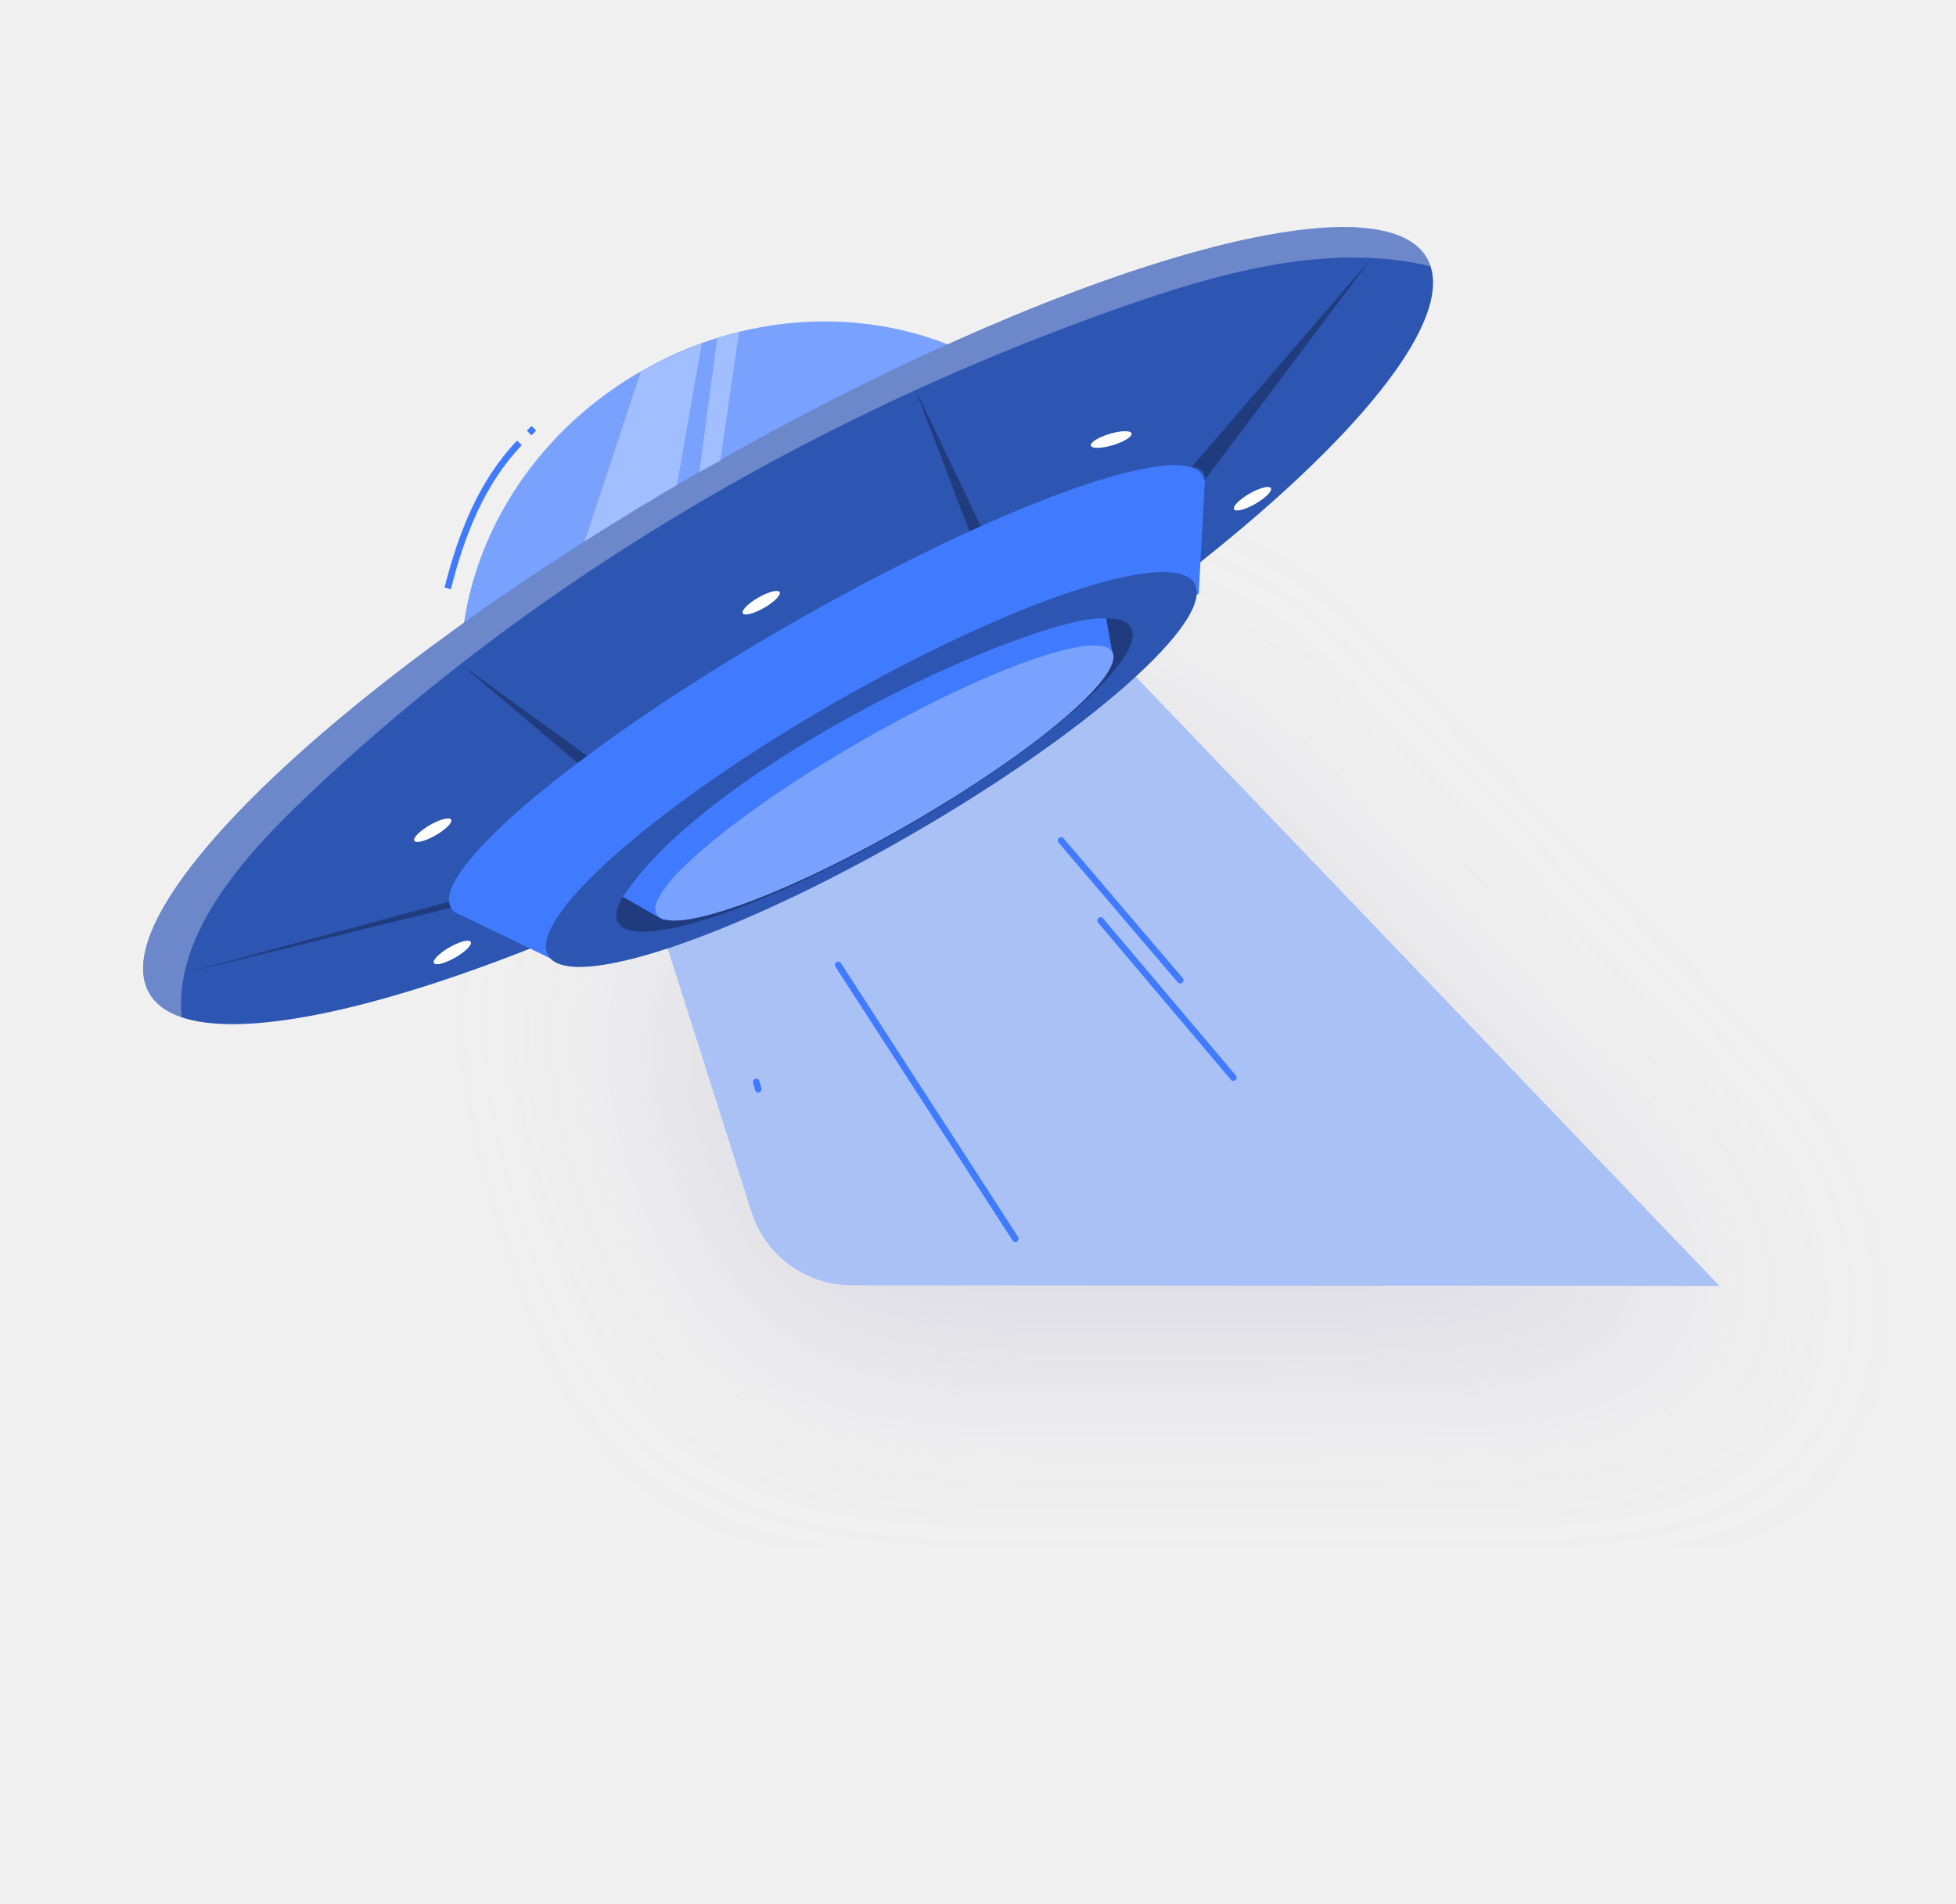
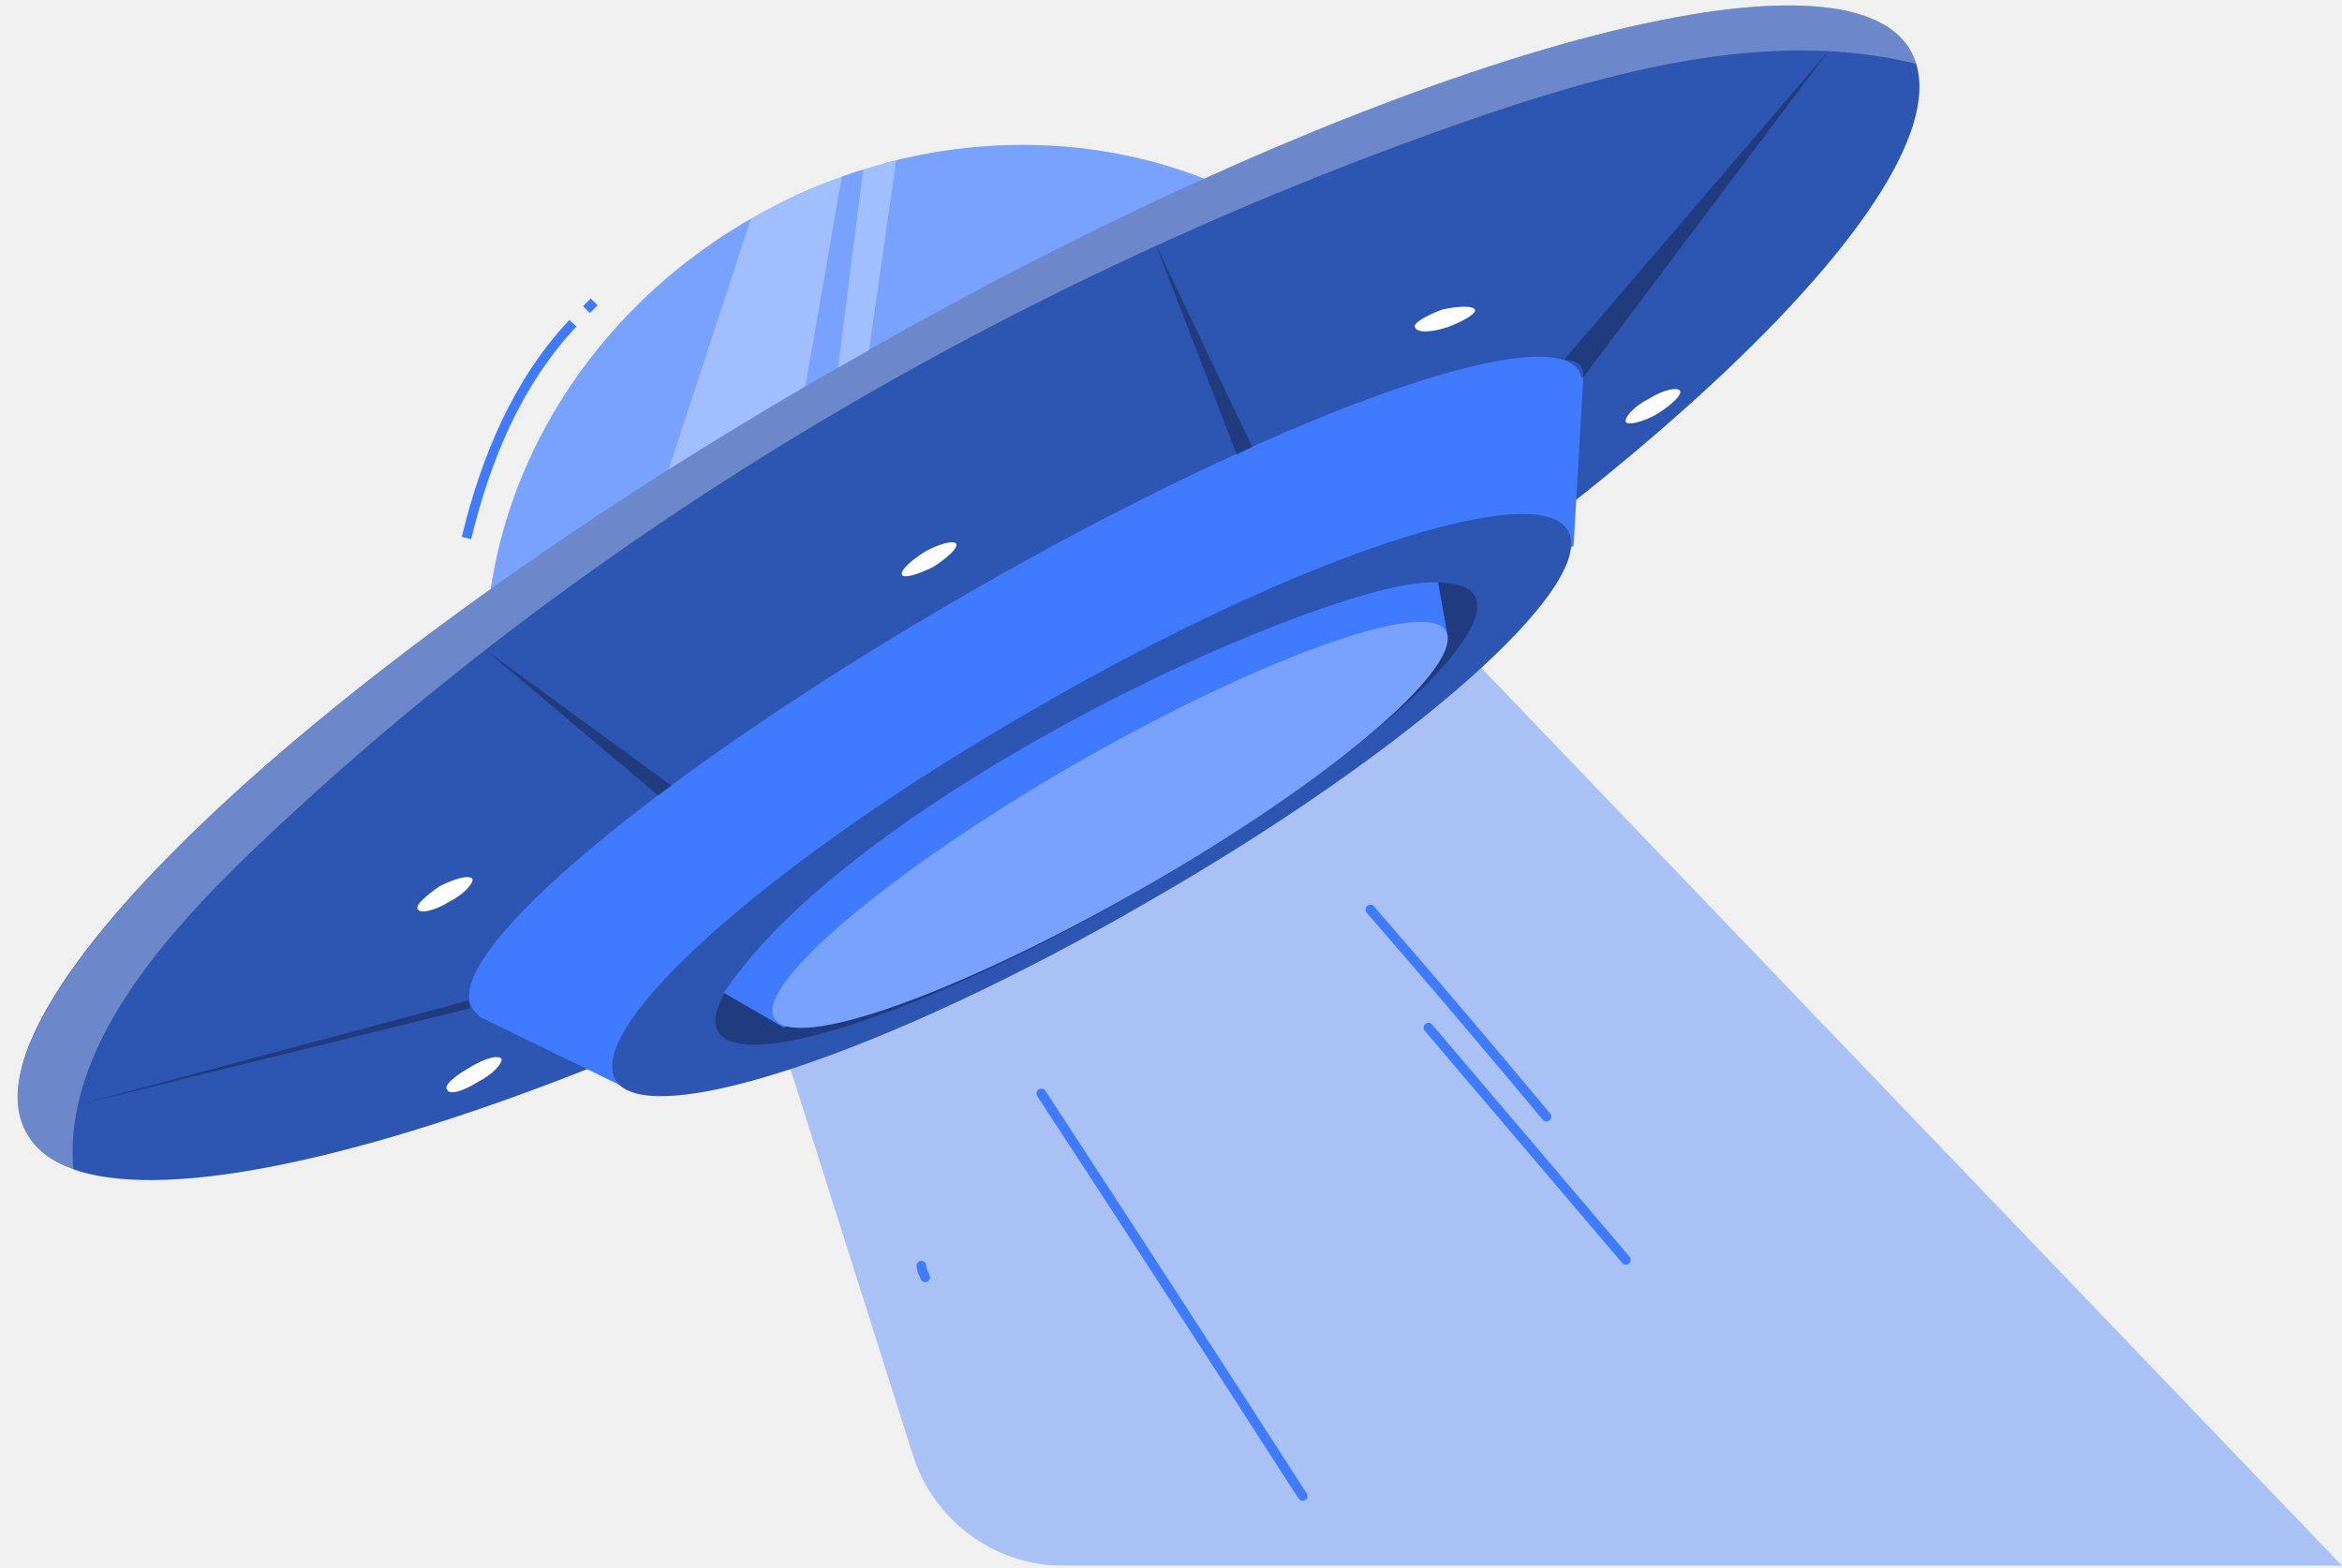
- <svg xmlns="http://www.w3.org/2000/svg" width="149" height="145" viewBox="0 0 149 145" fill="none">
-   <g opacity="0.4" filter="url(#filter0_d_766_27433)">
-     <path d="M50.013 69.593L57.24 92.312C58.297 95.634 61.388 97.893 64.88 97.896L131 97.943L84.701 49.633" fill="#407BFF" />
+ <svg xmlns="http://www.w3.org/2000/svg" version="1.2" viewBox="0 0 121 81" width="121" height="81">
+   <style>.a{fill:#407bff}.b{fill:none;stroke:#407bff;stroke-linecap:round;stroke-linejoin:round;stroke-width:.5}.c{opacity:.3;fill:#fff}.d{opacity:.3}.e{fill:#fff}.f{fill:none;stroke:#407bff;stroke-miterlimit:10;stroke-width:.5}</style>
+   <g style="opacity:.4">
+     <path class="a" d="m40 52.6l7.2 22.7c1.1 3.3 4.2 5.6 7.7 5.6h66.1l-46.3-48.3" />
  </g>
-   <path d="M63.848 73.488C68.347 80.439 72.845 87.39 77.344 94.341" stroke="#407BFF" stroke-width="0.5" stroke-miterlimit="10" stroke-linecap="round" stroke-linejoin="round" />
-   <path d="M57.763 82.952C57.626 82.473 57.744 82.885 57.606 82.405" stroke="#407BFF" stroke-width="0.5" stroke-miterlimit="10" stroke-linecap="round" stroke-linejoin="round" />
-   <path d="M83.836 70.105C87.208 74.093 90.581 78.082 93.953 82.071" stroke="#407BFF" stroke-width="0.5" stroke-miterlimit="10" stroke-linecap="round" stroke-linejoin="round" />
-   <path d="M89.905 74.651C86.878 71.104 83.852 67.556 80.825 64.008" stroke="#407BFF" stroke-width="0.5" stroke-miterlimit="10" stroke-linecap="round" stroke-linejoin="round" />
-   <path d="M48.819 28.286C36.298 35.491 31.465 50.514 38.025 61.839L83.368 35.745C76.808 24.419 61.34 21.08 48.819 28.286Z" fill="#407BFF" />
-   <path opacity="0.3" d="M48.819 28.286C36.298 35.491 31.465 50.514 38.025 61.839L83.368 35.745C76.808 24.419 61.34 21.08 48.819 28.286Z" fill="white" />
-   <path opacity="0.3" d="M48.822 28.292L44.365 41.749L51.56 36.964L53.459 26.143C53.459 26.143 50.237 27.422 48.822 28.292Z" fill="white" />
-   <path d="M66.798 59.33C93.671 43.864 112.425 26.096 108.688 19.643C104.95 13.19 80.136 20.496 53.264 35.962C26.392 51.428 7.637 69.196 11.375 75.65C15.112 82.103 39.926 74.796 66.798 59.33Z" fill="#407BFF" />
-   <path opacity="0.3" d="M66.798 59.33C93.671 43.864 112.425 26.096 108.688 19.643C104.95 13.19 80.136 20.496 53.264 35.962C26.392 51.428 7.637 69.196 11.375 75.65C15.112 82.103 39.926 74.796 66.798 59.33Z" fill="black" />
-   <path d="M65.881 57.684C81.686 48.587 93.195 38.96 91.586 36.183C89.977 33.405 75.861 38.527 60.055 47.624C44.25 56.721 32.742 66.347 34.35 69.125C35.959 71.903 50.076 66.78 65.881 57.684Z" fill="#407BFF" />
-   <path d="M34.676 69.477L42.537 73.285L91.313 45.212L91.786 36.528L60.861 50.243L34.676 69.477Z" fill="#407BFF" />
-   <path d="M69.287 63.631C82.881 55.807 92.597 47.213 90.988 44.435C89.38 41.657 77.055 45.748 63.462 53.572C49.868 61.396 40.152 69.99 41.761 72.768C43.369 75.546 55.693 71.455 69.287 63.631Z" fill="#407BFF" />
-   <path opacity="0.3" d="M69.287 63.631C82.881 55.807 92.597 47.213 90.988 44.435C89.38 41.657 77.055 45.748 63.462 53.572C49.868 61.396 40.152 69.99 41.761 72.768C43.369 75.546 55.693 71.455 69.287 63.631Z" fill="black" />
-   <path opacity="0.3" d="M68.933 63.018C79.72 56.809 87.43 49.99 86.153 47.785C84.877 45.581 75.097 48.828 64.31 55.036C53.523 61.245 45.813 68.064 47.09 70.269C48.366 72.473 58.146 69.226 68.933 63.018Z" fill="black" />
-   <path d="M47.437 68.292L50.525 70.065L84.762 49.851L84.262 47.096C79.066 46.697 54.322 57.938 47.437 68.292Z" fill="#407BFF" />
-   <path d="M69.2 62.79C78.783 57.274 85.733 51.389 84.723 49.644C83.713 47.9 75.125 50.957 65.541 56.473C55.958 61.989 49.008 67.874 50.019 69.619C51.029 71.363 59.617 68.306 69.2 62.79Z" fill="#407BFF" />
-   <path opacity="0.3" d="M69.2 62.79C78.783 57.274 85.733 51.389 84.723 49.644C83.713 47.9 75.125 50.957 65.541 56.473C55.958 61.989 49.008 67.874 50.019 69.619C51.029 71.363 59.617 68.306 69.2 62.79Z" fill="white" />
-   <g opacity="0.3">
-     <path d="M53.268 35.965C26.394 51.432 7.639 69.204 11.377 75.658C11.858 76.49 12.692 77.091 13.832 77.478C13.248 71.255 18.392 65.41 23.114 60.894C40.976 43.81 63.41 30.907 86.826 22.91C93.949 20.477 101.79 18.54 108.98 20.282C108.907 20.059 108.812 19.846 108.695 19.645C104.957 13.19 80.141 20.497 53.268 35.965Z" fill="white" />
+   <path class="b" d="m53.8 56.5q6.8 10.4 13.5 20.8" />
+   <path class="b" d="m47.8 66c-0.2-0.5-0.1-0.1-0.2-0.6" />
+   <path class="b" d="m73.8 53.1q5.1 6 10.2 12" />
+   <path class="b" d="m79.9 57.7q-4.5-5.4-9.1-10.7" />
+   <path class="a" d="m38.8 11.3c-12.5 7.2-17.3 22.2-10.8 33.5l45.4-26.1c-6.6-11.3-22.1-14.6-34.6-7.4z" />
+   <path class="c" d="m38.8 11.3c-12.5 7.2-17.3 22.2-10.8 33.5l45.4-26.1c-6.6-11.3-22.1-14.6-34.6-7.4z" />
+   <path class="c" d="m38.8 11.3l-4.4 13.4 7.2-4.7 1.9-10.9c0 0-3.3 1.3-4.7 2.2z" />
+   <path class="a" d="m56.8 42.3c26.9-15.4 45.6-33.2 41.9-39.7-3.7-6.4-28.6 0.9-55.4 16.4-26.9 15.4-45.7 33.2-41.9 39.6 3.7 6.5 28.5-0.8 55.4-16.3z" />
+   <path class="d" d="m56.8 42.3c26.9-15.4 45.6-33.2 41.9-39.7-3.7-6.4-28.6 0.9-55.4 16.4-26.9 15.4-45.7 33.2-41.9 39.6 3.7 6.5 28.5-0.8 55.4-16.3z" />
+   <path class="a" d="m55.9 40.7c15.8-9.1 27.3-18.7 25.7-21.5-1.6-2.8-15.7 2.3-31.5 11.4-15.8 9.1-27.4 18.7-25.7 21.5 1.6 2.8 15.7-2.3 31.5-11.4z" />
+   <path class="a" d="m24.7 52.5l7.8 3.8 48.8-28.1 0.5-8.7-30.9 13.7z" />
+   <path class="a" d="m59.3 46.6c13.6-7.8 23.3-16.4 21.7-19.2-1.6-2.7-13.9 1.3-27.5 9.2-13.6 7.8-23.3 16.4-21.7 19.2 1.6 2.7 13.9-1.3 27.5-9.2z" />
+   <path class="d" d="m59.3 46.6c13.6-7.8 23.3-16.4 21.7-19.2-1.6-2.7-13.9 1.3-27.5 9.2-13.6 7.8-23.3 16.4-21.7 19.2 1.6 2.7 13.9-1.3 27.5-9.2z" />
+   <path class="d" d="m58.9 46c10.8-6.2 18.5-13 17.3-15.2-1.3-2.2-11.1 1-21.9 7.2-10.8 6.2-18.5 13.1-17.2 15.3 1.3 2.2 11-1.1 21.8-7.3z" />
+   <path class="a" d="m37.4 51.3l3.1 1.8 34.3-20.2-0.5-2.8c-5.2-0.4-30 10.8-36.9 21.2z" />
+   <path class="a" d="m59.2 45.8c9.6-5.5 16.5-11.4 15.5-13.2-1-1.7-9.6 1.4-19.2 6.9-9.5 5.5-16.5 11.4-15.5 13.1 1 1.8 9.6-1.3 19.2-6.8z" />
+   <path class="c" d="m59.2 45.8c9.6-5.5 16.5-11.4 15.5-13.2-1-1.7-9.6 1.4-19.2 6.9-9.5 5.5-16.5 11.4-15.5 13.1 1 1.8 9.6-1.3 19.2-6.8z" />
+   <g style="opacity:.3">
+     <path class="e" d="m43.3 19c-26.9 15.4-45.7 33.2-41.9 39.7q0.7 1.2 2.4 1.8c-0.6-6.2 4.6-12.1 9.3-16.6 17.9-17.1 40.3-30 63.7-38 7.1-2.4 15-4.4 22.2-2.6q-0.1-0.4-0.3-0.7c-3.7-6.4-28.6 0.9-55.4 16.4z" />
  </g>
-   <path opacity="0.3" d="M34.347 69.135L14.038 74.118L34.205 68.678L34.347 69.135Z" fill="black" />
-   <path opacity="0.3" d="M35.093 50.577L44.008 58.116L44.731 57.571L35.093 50.577Z" fill="black" />
-   <path opacity="0.3" d="M73.853 40.475L69.707 29.607L74.713 40.062L73.853 40.475Z" fill="black" />
-   <path opacity="0.3" d="M91.795 36.524L104.499 19.638L90.756 35.581C90.756 35.581 91.853 35.466 91.795 36.524Z" fill="black" />
-   <path opacity="0.3" d="M53.276 35.973L54.639 25.746L56.291 25.286L54.868 35.107L53.276 35.973Z" fill="white" />
-   <path d="M33.191 63.614C33.965 63.168 34.492 62.634 34.368 62.419C34.244 62.205 33.516 62.393 32.742 62.839C31.967 63.284 31.44 63.819 31.564 64.033C31.688 64.247 32.416 64.059 33.191 63.614Z" fill="white" />
-   <path d="M59.387 45.095C59.511 45.309 58.984 45.844 58.21 46.289C57.436 46.735 56.708 46.922 56.584 46.708C56.46 46.494 56.987 45.96 57.761 45.514C58.535 45.069 59.263 44.881 59.387 45.095Z" fill="white" />
-   <path d="M96.81 37.175C96.934 37.389 96.407 37.923 95.633 38.369C94.858 38.814 94.13 39.002 94.007 38.788C93.883 38.574 94.41 38.039 95.184 37.594C95.958 37.148 96.686 36.961 96.81 37.175Z" fill="white" />
-   <path d="M86.198 33.007C86.27 33.243 85.635 33.644 84.779 33.902C83.923 34.16 83.171 34.178 83.1 33.941C83.028 33.705 83.663 33.304 84.519 33.046C85.374 32.788 86.126 32.77 86.198 33.007Z" fill="white" />
-   <path d="M35.859 71.732C35.983 71.946 35.456 72.481 34.681 72.926C33.907 73.372 33.179 73.559 33.055 73.346C32.931 73.132 33.459 72.597 34.233 72.152C35.007 71.706 35.735 71.518 35.859 71.732Z" fill="white" />
-   <path d="M34.104 44.81C35.147 40.69 36.682 36.751 39.568 33.729" stroke="#407BFF" stroke-width="0.5" stroke-miterlimit="10" />
-   <path d="M40.306 32.973C40.427 32.855 40.548 32.737 40.669 32.619" stroke="#407BFF" stroke-width="0.5" stroke-miterlimit="10" />
-   <defs>
-     <filter id="filter0_d_766_27433" x="34.013" y="37.633" width="112.987" height="80.31" filterUnits="userSpaceOnUse" color-interpolation-filters="sRGB">
-       <feFlood flood-opacity="0" result="BackgroundImageFix" />
-       <feColorMatrix in="SourceAlpha" type="matrix" values="0 0 0 0 0 0 0 0 0 0 0 0 0 0 0 0 0 0 127 0" result="hardAlpha" />
-       <feOffset dy="4" />
-       <feGaussianBlur stdDeviation="8" />
-       <feComposite in2="hardAlpha" operator="out" />
-       <feColorMatrix type="matrix" values="0 0 0 0 0.72 0 0 0 0 0.702 0 0 0 0 0.798 0 0 0 1 0" />
-       <feBlend mode="normal" in2="BackgroundImageFix" result="effect1_dropShadow_766_27433" />
-       <feBlend mode="normal" in="SourceGraphic" in2="effect1_dropShadow_766_27433" result="shape" />
-     </filter>
-   </defs>
+   <path class="d" d="m24.3 52.1l-20.3 5 20.2-5.4z" />
+   <path class="d" d="m25.1 33.6l8.9 7.5 0.7-0.5z" />
+   <path class="d" d="m63.9 23.5l-4.2-10.9 5 10.5z" />
+   <path class="d" d="m81.8 19.5l12.7-16.9-13.7 16c0 0 1.1-0.1 1 0.9z" />
+   <path class="c" d="m43.3 19l1.3-10.3 1.7-0.4-1.4 9.8z" />
+   <path class="e" d="m23.2 46.6c0.8-0.4 1.3-1 1.2-1.2-0.2-0.2-0.9 0-1.7 0.4-0.7 0.5-1.3 1-1.1 1.2 0.1 0.2 0.8 0.1 1.6-0.4z" />
+   <path class="e" d="m49.4 28.1c0.1 0.2-0.4 0.7-1.2 1.2-0.8 0.4-1.5 0.6-1.6 0.4-0.1-0.2 0.4-0.7 1.2-1.2 0.7-0.4 1.5-0.6 1.6-0.4z" />
+   <path class="e" d="m86.8 20.2c0.1 0.2-0.4 0.7-1.2 1.2-0.7 0.4-1.5 0.6-1.6 0.4-0.1-0.2 0.4-0.8 1.2-1.2 0.8-0.5 1.5-0.6 1.6-0.4z" />
+   <path class="e" d="m76.2 16c0.1 0.2-0.6 0.6-1.4 0.9-0.9 0.3-1.6 0.3-1.7 0-0.1-0.2 0.6-0.6 1.4-0.9 0.9-0.2 1.6-0.2 1.7 0z" />
+   <path class="e" d="m25.9 54.7c0.1 0.2-0.4 0.8-1.2 1.2-0.8 0.5-1.5 0.7-1.6 0.4-0.2-0.2 0.4-0.7 1.1-1.1 0.8-0.5 1.5-0.7 1.7-0.5z" />
+   <path class="f" d="m24.1 27.8c1-4.1 2.6-8 5.5-11.1" />
+   <path class="f" d="m30.3 16q0.2-0.2 0.4-0.4" />
</svg>
